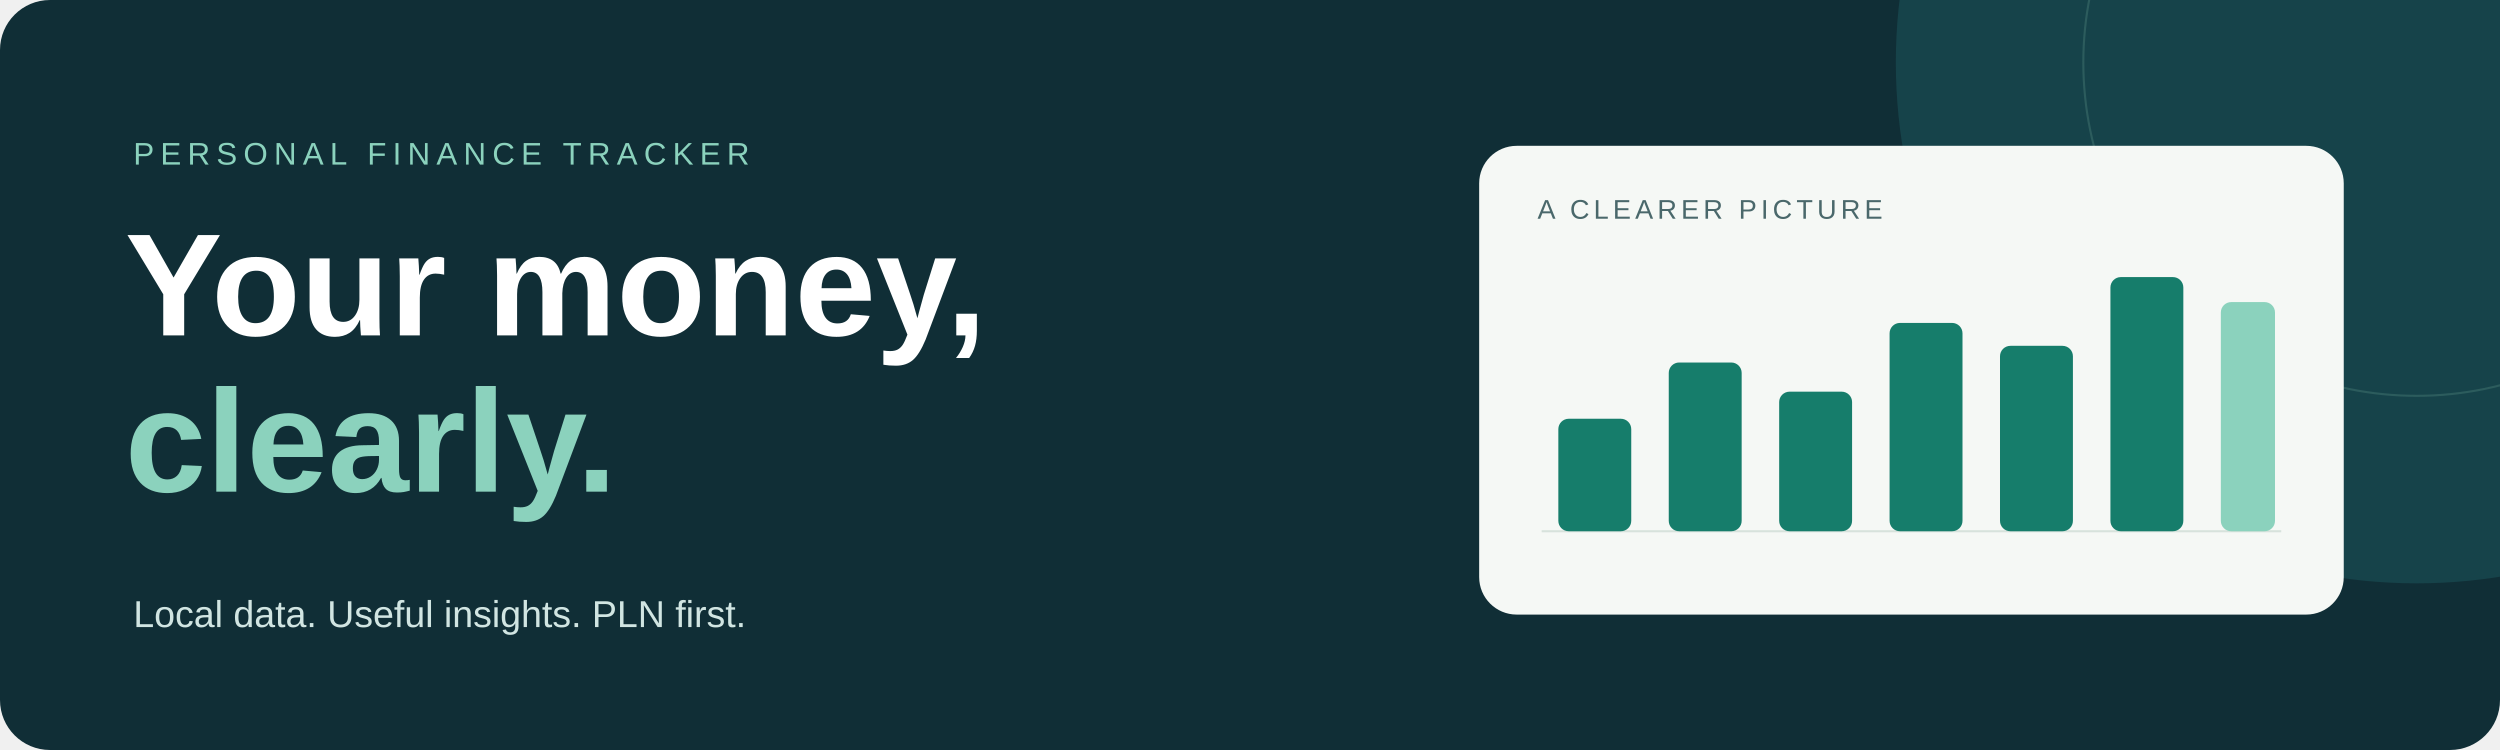
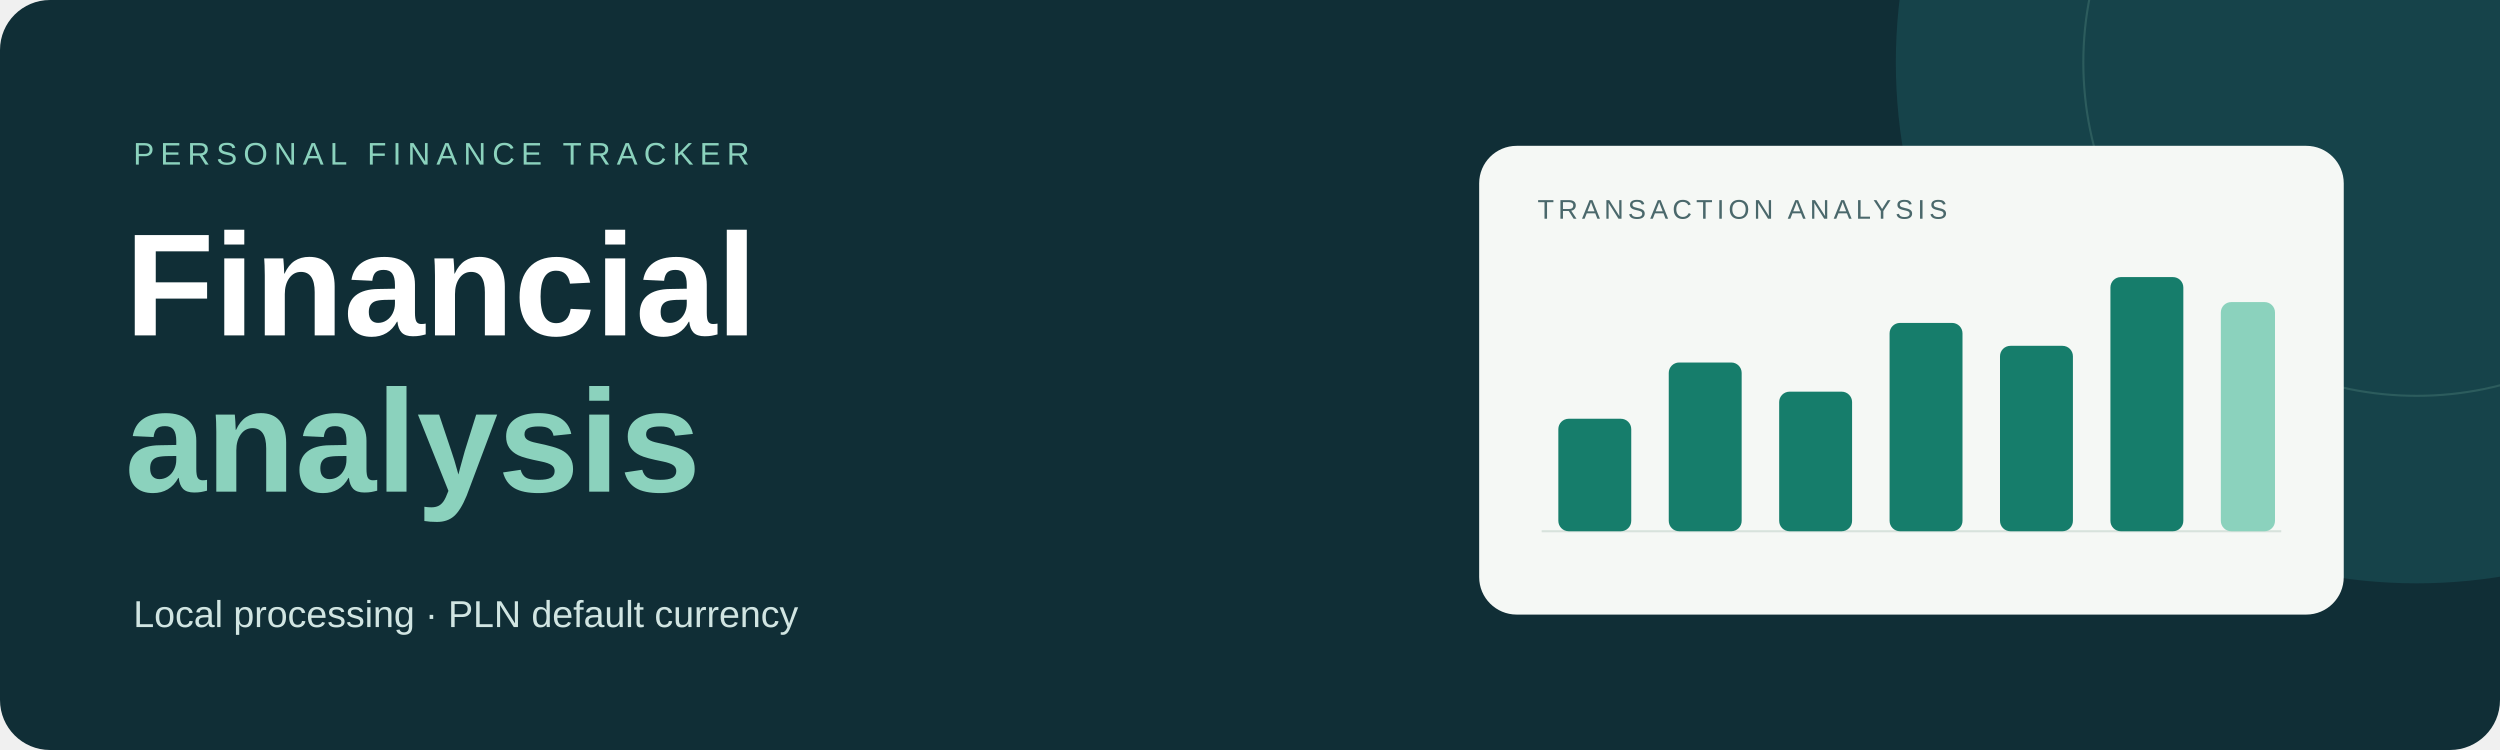
<svg xmlns="http://www.w3.org/2000/svg" width="1200" height="360" viewBox="0 0 1200 360" role="img" aria-labelledby="title desc">
  <rect width="1200" height="360" rx="24" fill="#102e36" />
  <circle cx="1160" cy="30" r="250" fill="#16434a" />
  <circle cx="1160" cy="30" r="160" fill="none" stroke="#2c5c5d" />
  <text x="64" y="79" font-family="Arial,sans-serif" font-size="15" letter-spacing="3" fill="#8bd2bd">PERSONAL FINANCE TRACKER</text>
-   <text x="60" y="161" font-family="Arial,sans-serif" font-size="70" font-weight="700" fill="#ffffff">Your money,</text>
-   <text x="60" y="236" font-family="Arial,sans-serif" font-size="70" font-weight="700" fill="#8bd2bd">clearly.</text>
-   <text x="64" y="301" font-family="Arial,sans-serif" font-size="18" fill="#d1e5e2">Local data. Useful insights. PLN first.</text>
+   <text x="60" y="161" font-family="Arial,sans-serif" font-size="70" font-weight="700" fill="#ffffff">Financial</text>
+   <text x="60" y="236" font-family="Arial,sans-serif" font-size="70" font-weight="700" fill="#8bd2bd">analysis</text>
+   <text x="64" y="301" font-family="Arial,sans-serif" font-size="18" fill="#d1e5e2">Local processing · PLN default currency</text>
  <rect x="710" y="70" width="415" height="225" rx="18" fill="#f5f8f5" />
-   <text x="738" y="105" font-family="Arial,sans-serif" font-size="13" letter-spacing="2" fill="#4a686b">A CLEARER PICTURE</text>
+   <text x="738" y="105" font-family="Arial,sans-serif" font-size="13" letter-spacing="2" fill="#4a686b">TRANSACTION ANALYSIS</text>
  <path d="M740 255H1095" stroke="#d7e2dc" />
  <g fill="#167d6b">
    <rect x="748" y="201" width="35" height="54" rx="5" />
    <rect x="801" y="174" width="35" height="81" rx="5" />
    <rect x="854" y="188" width="35" height="67" rx="5" />
    <rect x="907" y="155" width="35" height="100" rx="5" />
    <rect x="960" y="166" width="35" height="89" rx="5" />
    <rect x="1013" y="133" width="35" height="122" rx="5" />
    <rect x="1066" y="145" width="26" height="110" rx="5" fill="#8bd2bd" />
  </g>
</svg>
